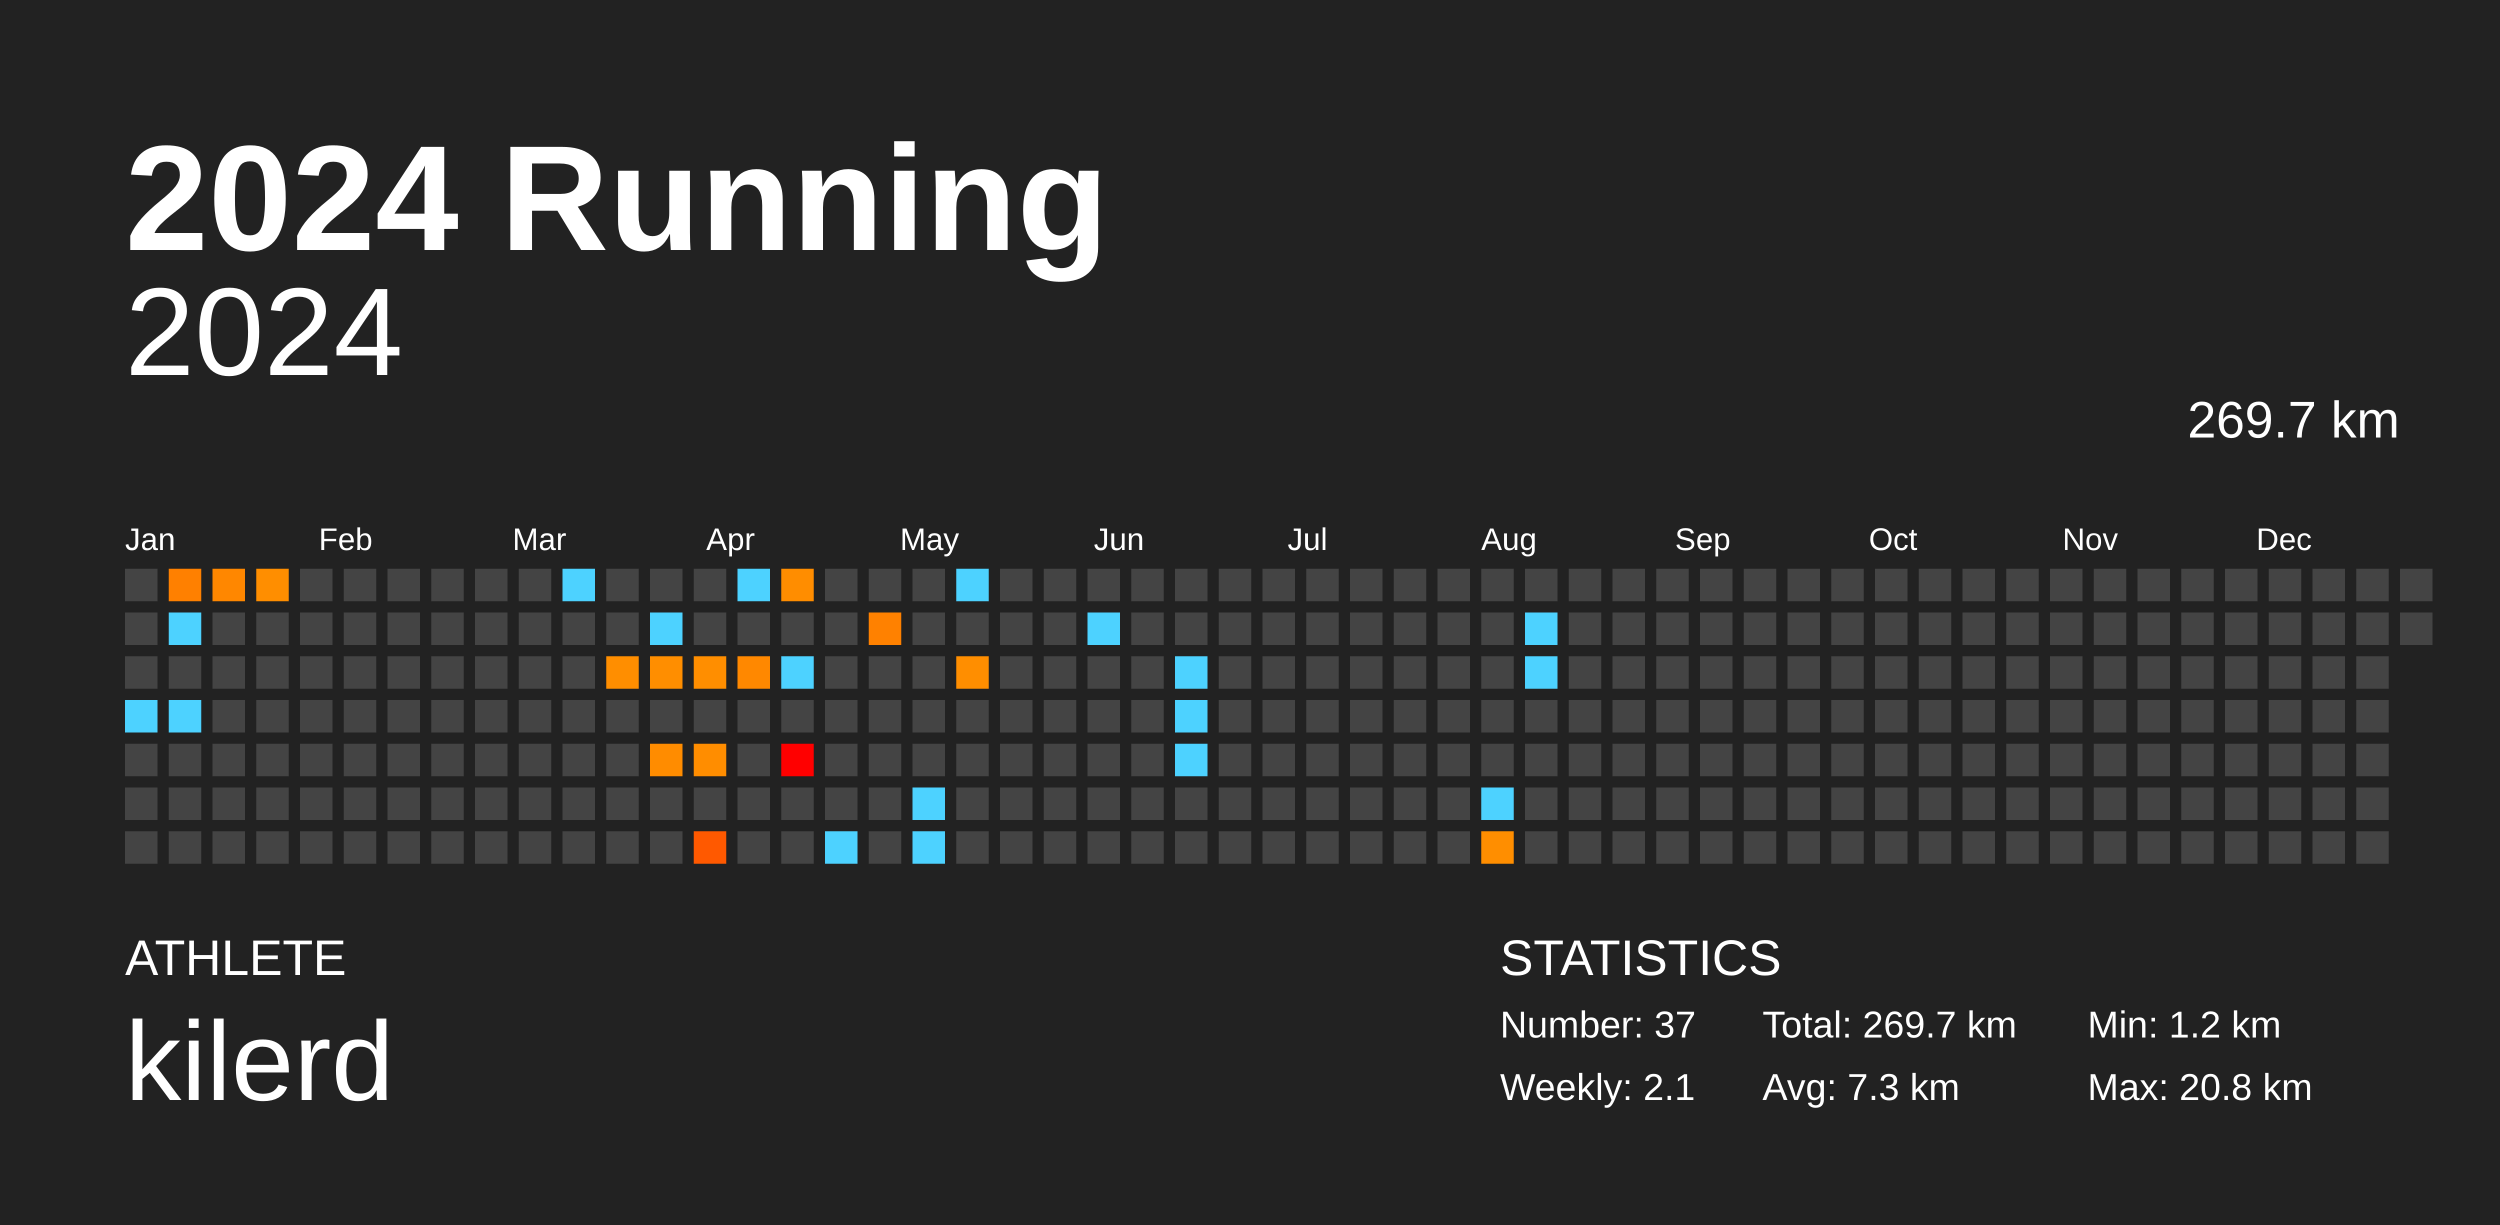
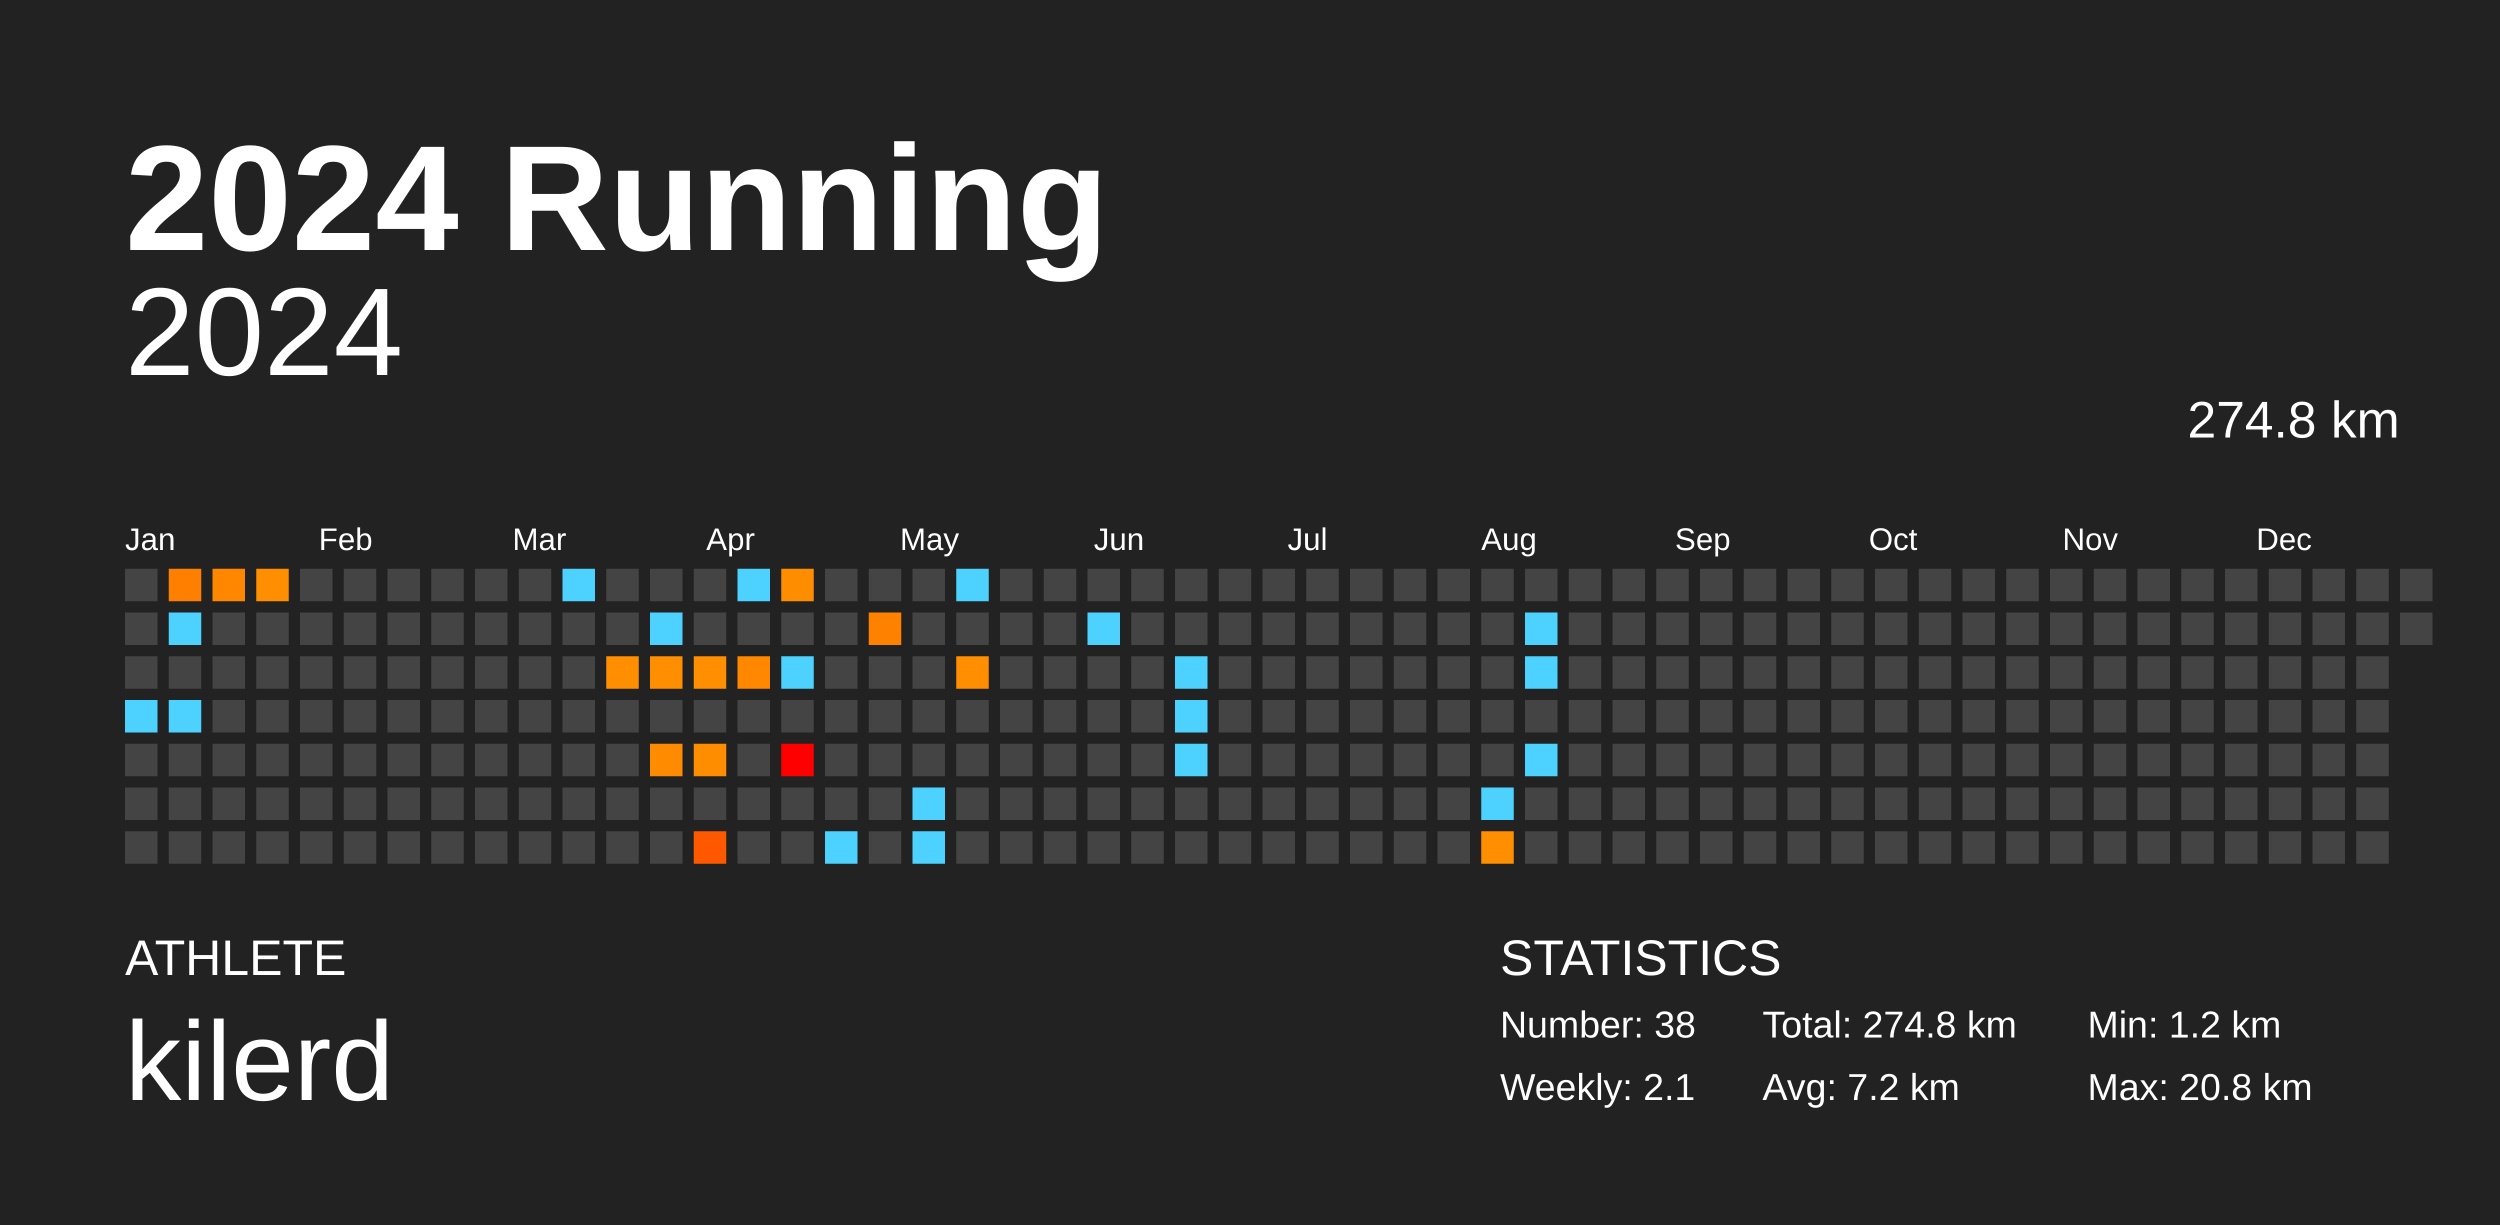
<svg xmlns="http://www.w3.org/2000/svg" baseProfile="full" height="98mm" version="1.1" viewBox="0,0,200,98" width="200mm">
  <defs />
  <rect fill="#222222" height="98" width="200" x="0" y="0" />
  <text fill="#FFFFFF" style="font-size:12px; font-family:Arial; font-weight:bold;" x="10" y="20">2024 Running</text>
  <text fill="#FFFFFF" style="font-size:4px; font-family:Arial" x="10" y="78">ATHLETE</text>
  <text fill="#FFFFFF" style="font-size:9px; font-family:Arial" x="10" y="88">kilerd</text>
  <text fill="#FFFFFF" style="font-size:4px; font-family:Arial" x="120" y="78">STATISTICS</text>
-   <text fill="#FFFFFF" style="font-size:3px; font-family:Arial" x="120" y="83">Number: 37</text>
+   <text fill="#FFFFFF" style="font-size:3px; font-family:Arial" x="120" y="83">Number: 38</text>
  <text fill="#FFFFFF" style="font-size:3px; font-family:Arial" x="120" y="88">Weekly: 2.1</text>
-   <text fill="#FFFFFF" style="font-size:3px; font-family:Arial" x="141" y="83">Total: 269.7 km</text>
-   <text fill="#FFFFFF" style="font-size:3px; font-family:Arial" x="141" y="88">Avg: 7.3 km</text>
+   <text fill="#FFFFFF" style="font-size:3px; font-family:Arial" x="141" y="83">Total: 274.8 km</text>
+   <text fill="#FFFFFF" style="font-size:3px; font-family:Arial" x="141" y="88">Avg: 7.2 km</text>
  <text fill="#FFFFFF" style="font-size:3px; font-family:Arial" x="167" y="83">Min: 1.2 km</text>
  <text fill="#FFFFFF" style="font-size:3px; font-family:Arial" x="167" y="88">Max: 20.8 km</text>
  <text alignment-baseline="hanging" fill="#FFFFFF" style="font-size:10.0px; font-family:Arial;" x="10" y="30">2024</text>
-   <text alignment-baseline="hanging" fill="#FFFFFF" style="font-size:4.125px; font-family:Arial;" x="175" y="35">269.7 km</text>
+   <text alignment-baseline="hanging" fill="#FFFFFF" style="font-size:4.125px; font-family:Arial;" x="175" y="35">274.8 km</text>
  <text fill="#FFFFFF" style="font-size:2.5px; font-family:Arial" x="10.0" y="44">Jan</text>
  <text fill="#FFFFFF" style="font-size:2.5px; font-family:Arial" x="25.5" y="44">Feb</text>
  <text fill="#FFFFFF" style="font-size:2.5px; font-family:Arial" x="41.0" y="44">Mar</text>
  <text fill="#FFFFFF" style="font-size:2.5px; font-family:Arial" x="56.5" y="44">Apr</text>
  <text fill="#FFFFFF" style="font-size:2.5px; font-family:Arial" x="72.0" y="44">May</text>
  <text fill="#FFFFFF" style="font-size:2.5px; font-family:Arial" x="87.5" y="44">Jun</text>
  <text fill="#FFFFFF" style="font-size:2.5px; font-family:Arial" x="103.0" y="44">Jul</text>
  <text fill="#FFFFFF" style="font-size:2.5px; font-family:Arial" x="118.5" y="44">Aug</text>
  <text fill="#FFFFFF" style="font-size:2.5px; font-family:Arial" x="134.0" y="44">Sep</text>
  <text fill="#FFFFFF" style="font-size:2.5px; font-family:Arial" x="149.5" y="44">Oct</text>
  <text fill="#FFFFFF" style="font-size:2.5px; font-family:Arial" x="165.0" y="44">Nov</text>
  <text fill="#FFFFFF" style="font-size:2.5px; font-family:Arial" x="180.5" y="44">Dec</text>
  <rect fill="#444444" height="2.6" width="2.6" x="10.0" y="45.5" />
  <rect fill="#444444" height="2.6" width="2.6" x="10.0" y="49.0" />
  <rect fill="#444444" height="2.6" width="2.6" x="10.0" y="52.5" />
  <rect fill="#4dd2ff" height="2.6" width="2.6" x="10.0" y="56.0" />
  <rect fill="#444444" height="2.6" width="2.6" x="10.0" y="59.5" />
  <rect fill="#444444" height="2.6" width="2.6" x="10.0" y="63.0" />
  <rect fill="#444444" height="2.6" width="2.6" x="10.0" y="66.5" />
  <rect fill="#ff8000" height="2.6" width="2.6" x="13.5" y="45.5" />
  <rect fill="#4dd2ff" height="2.6" width="2.6" x="13.5" y="49.0" />
  <rect fill="#444444" height="2.6" width="2.6" x="13.5" y="52.5" />
  <rect fill="#4dd2ff" height="2.6" width="2.6" x="13.5" y="56.0" />
  <rect fill="#444444" height="2.6" width="2.6" x="13.5" y="59.5" />
  <rect fill="#444444" height="2.6" width="2.6" x="13.5" y="63.0" />
  <rect fill="#444444" height="2.6" width="2.6" x="13.5" y="66.5" />
  <rect fill="#ff8700" height="2.6" width="2.6" x="17.0" y="45.5" />
  <rect fill="#444444" height="2.6" width="2.6" x="17.0" y="49.0" />
  <rect fill="#444444" height="2.6" width="2.6" x="17.0" y="52.5" />
  <rect fill="#444444" height="2.6" width="2.6" x="17.0" y="56.0" />
  <rect fill="#444444" height="2.6" width="2.6" x="17.0" y="59.5" />
  <rect fill="#444444" height="2.6" width="2.6" x="17.0" y="63.0" />
  <rect fill="#444444" height="2.6" width="2.6" x="17.0" y="66.5" />
  <rect fill="#ff8e00" height="2.6" width="2.6" x="20.5" y="45.5" />
  <rect fill="#444444" height="2.6" width="2.6" x="20.5" y="49.0" />
  <rect fill="#444444" height="2.6" width="2.6" x="20.5" y="52.5" />
  <rect fill="#444444" height="2.6" width="2.6" x="20.5" y="56.0" />
  <rect fill="#444444" height="2.6" width="2.6" x="20.5" y="59.5" />
  <rect fill="#444444" height="2.6" width="2.6" x="20.5" y="63.0" />
  <rect fill="#444444" height="2.6" width="2.6" x="20.5" y="66.5" />
  <rect fill="#444444" height="2.6" width="2.6" x="24.0" y="45.5" />
  <rect fill="#444444" height="2.6" width="2.6" x="24.0" y="49.0" />
  <rect fill="#444444" height="2.6" width="2.6" x="24.0" y="52.5" />
  <rect fill="#444444" height="2.6" width="2.6" x="24.0" y="56.0" />
  <rect fill="#444444" height="2.6" width="2.6" x="24.0" y="59.5" />
  <rect fill="#444444" height="2.6" width="2.6" x="24.0" y="63.0" />
  <rect fill="#444444" height="2.6" width="2.6" x="24.0" y="66.5" />
  <rect fill="#444444" height="2.6" width="2.6" x="27.5" y="45.5" />
  <rect fill="#444444" height="2.6" width="2.6" x="27.5" y="49.0" />
  <rect fill="#444444" height="2.6" width="2.6" x="27.5" y="52.5" />
  <rect fill="#444444" height="2.6" width="2.6" x="27.5" y="56.0" />
  <rect fill="#444444" height="2.6" width="2.6" x="27.5" y="59.5" />
  <rect fill="#444444" height="2.6" width="2.6" x="27.5" y="63.0" />
  <rect fill="#444444" height="2.6" width="2.6" x="27.5" y="66.5" />
  <rect fill="#444444" height="2.6" width="2.6" x="31.0" y="45.5" />
  <rect fill="#444444" height="2.6" width="2.6" x="31.0" y="49.0" />
  <rect fill="#444444" height="2.6" width="2.6" x="31.0" y="52.5" />
  <rect fill="#444444" height="2.6" width="2.6" x="31.0" y="56.0" />
  <rect fill="#444444" height="2.6" width="2.6" x="31.0" y="59.5" />
  <rect fill="#444444" height="2.6" width="2.6" x="31.0" y="63.0" />
  <rect fill="#444444" height="2.6" width="2.6" x="31.0" y="66.5" />
  <rect fill="#444444" height="2.6" width="2.6" x="34.5" y="45.5" />
  <rect fill="#444444" height="2.6" width="2.6" x="34.5" y="49.0" />
  <rect fill="#444444" height="2.6" width="2.6" x="34.5" y="52.5" />
  <rect fill="#444444" height="2.6" width="2.6" x="34.5" y="56.0" />
  <rect fill="#444444" height="2.6" width="2.6" x="34.5" y="59.5" />
  <rect fill="#444444" height="2.6" width="2.6" x="34.5" y="63.0" />
  <rect fill="#444444" height="2.6" width="2.6" x="34.5" y="66.5" />
  <rect fill="#444444" height="2.6" width="2.6" x="38.0" y="45.5" />
  <rect fill="#444444" height="2.6" width="2.6" x="38.0" y="49.0" />
  <rect fill="#444444" height="2.6" width="2.6" x="38.0" y="52.5" />
  <rect fill="#444444" height="2.6" width="2.6" x="38.0" y="56.0" />
  <rect fill="#444444" height="2.6" width="2.6" x="38.0" y="59.5" />
  <rect fill="#444444" height="2.6" width="2.6" x="38.0" y="63.0" />
  <rect fill="#444444" height="2.6" width="2.6" x="38.0" y="66.5" />
  <rect fill="#444444" height="2.6" width="2.6" x="41.5" y="45.5" />
  <rect fill="#444444" height="2.6" width="2.6" x="41.5" y="49.0" />
  <rect fill="#444444" height="2.6" width="2.6" x="41.5" y="52.5" />
  <rect fill="#444444" height="2.6" width="2.6" x="41.5" y="56.0" />
  <rect fill="#444444" height="2.6" width="2.6" x="41.5" y="59.5" />
  <rect fill="#444444" height="2.6" width="2.6" x="41.5" y="63.0" />
  <rect fill="#444444" height="2.6" width="2.6" x="41.5" y="66.5" />
  <rect fill="#4dd2ff" height="2.6" width="2.6" x="45.0" y="45.5" />
  <rect fill="#444444" height="2.6" width="2.6" x="45.0" y="49.0" />
  <rect fill="#444444" height="2.6" width="2.6" x="45.0" y="52.5" />
  <rect fill="#444444" height="2.6" width="2.6" x="45.0" y="56.0" />
  <rect fill="#444444" height="2.6" width="2.6" x="45.0" y="59.5" />
  <rect fill="#444444" height="2.6" width="2.6" x="45.0" y="63.0" />
  <rect fill="#444444" height="2.6" width="2.6" x="45.0" y="66.5" />
  <rect fill="#444444" height="2.6" width="2.6" x="48.5" y="45.5" />
  <rect fill="#444444" height="2.6" width="2.6" x="48.5" y="49.0" />
  <rect fill="#ff8e00" height="2.6" width="2.6" x="48.5" y="52.5" />
  <rect fill="#444444" height="2.6" width="2.6" x="48.5" y="56.0" />
  <rect fill="#444444" height="2.6" width="2.6" x="48.5" y="59.5" />
  <rect fill="#444444" height="2.6" width="2.6" x="48.5" y="63.0" />
  <rect fill="#444444" height="2.6" width="2.6" x="48.5" y="66.5" />
  <rect fill="#444444" height="2.6" width="2.6" x="52.0" y="45.5" />
  <rect fill="#4dd2ff" height="2.6" width="2.6" x="52.0" y="49.0" />
  <rect fill="#ff8e00" height="2.6" width="2.6" x="52.0" y="52.5" />
  <rect fill="#444444" height="2.6" width="2.6" x="52.0" y="56.0" />
  <rect fill="#ff8c00" height="2.6" width="2.6" x="52.0" y="59.5" />
  <rect fill="#444444" height="2.6" width="2.6" x="52.0" y="63.0" />
  <rect fill="#444444" height="2.6" width="2.6" x="52.0" y="66.5" />
  <rect fill="#444444" height="2.6" width="2.6" x="55.5" y="45.5" />
  <rect fill="#444444" height="2.6" width="2.6" x="55.5" y="49.0" />
  <rect fill="#ff8e00" height="2.6" width="2.6" x="55.5" y="52.5" />
  <rect fill="#444444" height="2.6" width="2.6" x="55.5" y="56.0" />
  <rect fill="#ff8d00" height="2.6" width="2.6" x="55.5" y="59.5" />
  <rect fill="#444444" height="2.6" width="2.6" x="55.5" y="63.0" />
  <rect fill="#ff5900" height="2.6" width="2.6" x="55.5" y="66.5" />
  <rect fill="#4dd2ff" height="2.6" width="2.6" x="59.0" y="45.5" />
  <rect fill="#444444" height="2.6" width="2.6" x="59.0" y="49.0" />
  <rect fill="#ff8800" height="2.6" width="2.6" x="59.0" y="52.5" />
  <rect fill="#444444" height="2.6" width="2.6" x="59.0" y="56.0" />
  <rect fill="#444444" height="2.6" width="2.6" x="59.0" y="59.5" />
  <rect fill="#444444" height="2.6" width="2.6" x="59.0" y="63.0" />
  <rect fill="#444444" height="2.6" width="2.6" x="59.0" y="66.5" />
  <rect fill="#ff8d00" height="2.6" width="2.6" x="62.5" y="45.5" />
  <rect fill="#444444" height="2.6" width="2.6" x="62.5" y="49.0" />
  <rect fill="#4dd2ff" height="2.6" width="2.6" x="62.5" y="52.5" />
  <rect fill="#444444" height="2.6" width="2.6" x="62.5" y="56.0" />
  <rect fill="red" height="2.6" width="2.6" x="62.5" y="59.5" />
  <rect fill="#444444" height="2.6" width="2.6" x="62.5" y="63.0" />
  <rect fill="#444444" height="2.6" width="2.6" x="62.5" y="66.5" />
  <rect fill="#444444" height="2.6" width="2.6" x="66.0" y="45.5" />
  <rect fill="#444444" height="2.6" width="2.6" x="66.0" y="49.0" />
  <rect fill="#444444" height="2.6" width="2.6" x="66.0" y="52.5" />
  <rect fill="#444444" height="2.6" width="2.6" x="66.0" y="56.0" />
  <rect fill="#444444" height="2.6" width="2.6" x="66.0" y="59.5" />
  <rect fill="#444444" height="2.6" width="2.6" x="66.0" y="63.0" />
  <rect fill="#4dd2ff" height="2.6" width="2.6" x="66.0" y="66.5" />
  <rect fill="#444444" height="2.6" width="2.6" x="69.5" y="45.5" />
  <rect fill="#ff8100" height="2.6" width="2.6" x="69.5" y="49.0" />
  <rect fill="#444444" height="2.6" width="2.6" x="69.5" y="52.5" />
  <rect fill="#444444" height="2.6" width="2.6" x="69.5" y="56.0" />
  <rect fill="#444444" height="2.6" width="2.6" x="69.5" y="59.5" />
  <rect fill="#444444" height="2.6" width="2.6" x="69.5" y="63.0" />
  <rect fill="#444444" height="2.6" width="2.6" x="69.5" y="66.5" />
  <rect fill="#444444" height="2.6" width="2.6" x="73.0" y="45.5" />
  <rect fill="#444444" height="2.6" width="2.6" x="73.0" y="49.0" />
  <rect fill="#444444" height="2.6" width="2.6" x="73.0" y="52.5" />
  <rect fill="#444444" height="2.6" width="2.6" x="73.0" y="56.0" />
  <rect fill="#444444" height="2.6" width="2.6" x="73.0" y="59.5" />
  <rect fill="#4dd2ff" height="2.6" width="2.6" x="73.0" y="63.0" />
  <rect fill="#4dd2ff" height="2.6" width="2.6" x="73.0" y="66.5" />
  <rect fill="#4dd2ff" height="2.6" width="2.6" x="76.5" y="45.5" />
  <rect fill="#444444" height="2.6" width="2.6" x="76.5" y="49.0" />
  <rect fill="#ff8e00" height="2.6" width="2.6" x="76.5" y="52.5" />
  <rect fill="#444444" height="2.6" width="2.6" x="76.5" y="56.0" />
  <rect fill="#444444" height="2.6" width="2.6" x="76.5" y="59.5" />
  <rect fill="#444444" height="2.6" width="2.6" x="76.5" y="63.0" />
  <rect fill="#444444" height="2.6" width="2.6" x="76.5" y="66.5" />
  <rect fill="#444444" height="2.6" width="2.6" x="80.0" y="45.5" />
  <rect fill="#444444" height="2.6" width="2.6" x="80.0" y="49.0" />
  <rect fill="#444444" height="2.6" width="2.6" x="80.0" y="52.5" />
  <rect fill="#444444" height="2.6" width="2.6" x="80.0" y="56.0" />
  <rect fill="#444444" height="2.6" width="2.6" x="80.0" y="59.5" />
  <rect fill="#444444" height="2.6" width="2.6" x="80.0" y="63.0" />
  <rect fill="#444444" height="2.6" width="2.6" x="80.0" y="66.5" />
  <rect fill="#444444" height="2.6" width="2.6" x="83.5" y="45.5" />
  <rect fill="#444444" height="2.6" width="2.6" x="83.5" y="49.0" />
  <rect fill="#444444" height="2.6" width="2.6" x="83.5" y="52.5" />
  <rect fill="#444444" height="2.6" width="2.6" x="83.5" y="56.0" />
  <rect fill="#444444" height="2.6" width="2.6" x="83.5" y="59.5" />
  <rect fill="#444444" height="2.6" width="2.6" x="83.5" y="63.0" />
  <rect fill="#444444" height="2.6" width="2.6" x="83.5" y="66.5" />
  <rect fill="#444444" height="2.6" width="2.6" x="87.0" y="45.5" />
  <rect fill="#4dd2ff" height="2.6" width="2.6" x="87.0" y="49.0" />
  <rect fill="#444444" height="2.6" width="2.6" x="87.0" y="52.5" />
  <rect fill="#444444" height="2.6" width="2.6" x="87.0" y="56.0" />
  <rect fill="#444444" height="2.6" width="2.6" x="87.0" y="59.5" />
  <rect fill="#444444" height="2.6" width="2.6" x="87.0" y="63.0" />
  <rect fill="#444444" height="2.6" width="2.6" x="87.0" y="66.5" />
  <rect fill="#444444" height="2.6" width="2.6" x="90.5" y="45.5" />
  <rect fill="#444444" height="2.6" width="2.6" x="90.5" y="49.0" />
  <rect fill="#444444" height="2.6" width="2.6" x="90.5" y="52.5" />
  <rect fill="#444444" height="2.6" width="2.6" x="90.5" y="56.0" />
  <rect fill="#444444" height="2.6" width="2.6" x="90.5" y="59.5" />
  <rect fill="#444444" height="2.6" width="2.6" x="90.5" y="63.0" />
  <rect fill="#444444" height="2.6" width="2.6" x="90.5" y="66.5" />
  <rect fill="#444444" height="2.6" width="2.6" x="94.0" y="45.5" />
  <rect fill="#444444" height="2.6" width="2.6" x="94.0" y="49.0" />
  <rect fill="#4dd2ff" height="2.6" width="2.6" x="94.0" y="52.5" />
  <rect fill="#4dd2ff" height="2.6" width="2.6" x="94.0" y="56.0" />
  <rect fill="#4dd2ff" height="2.6" width="2.6" x="94.0" y="59.5" />
  <rect fill="#444444" height="2.6" width="2.6" x="94.0" y="63.0" />
  <rect fill="#444444" height="2.6" width="2.6" x="94.0" y="66.5" />
  <rect fill="#444444" height="2.6" width="2.6" x="97.5" y="45.5" />
  <rect fill="#444444" height="2.6" width="2.6" x="97.5" y="49.0" />
  <rect fill="#444444" height="2.6" width="2.6" x="97.5" y="52.5" />
  <rect fill="#444444" height="2.6" width="2.6" x="97.5" y="56.0" />
  <rect fill="#444444" height="2.6" width="2.6" x="97.5" y="59.5" />
  <rect fill="#444444" height="2.6" width="2.6" x="97.5" y="63.0" />
  <rect fill="#444444" height="2.6" width="2.6" x="97.5" y="66.5" />
  <rect fill="#444444" height="2.6" width="2.6" x="101.0" y="45.5" />
  <rect fill="#444444" height="2.6" width="2.6" x="101.0" y="49.0" />
  <rect fill="#444444" height="2.6" width="2.6" x="101.0" y="52.5" />
  <rect fill="#444444" height="2.6" width="2.6" x="101.0" y="56.0" />
  <rect fill="#444444" height="2.6" width="2.6" x="101.0" y="59.5" />
  <rect fill="#444444" height="2.6" width="2.6" x="101.0" y="63.0" />
  <rect fill="#444444" height="2.6" width="2.6" x="101.0" y="66.5" />
  <rect fill="#444444" height="2.6" width="2.6" x="104.5" y="45.5" />
  <rect fill="#444444" height="2.6" width="2.6" x="104.5" y="49.0" />
  <rect fill="#444444" height="2.6" width="2.6" x="104.5" y="52.5" />
  <rect fill="#444444" height="2.6" width="2.6" x="104.5" y="56.0" />
  <rect fill="#444444" height="2.6" width="2.6" x="104.5" y="59.5" />
  <rect fill="#444444" height="2.6" width="2.6" x="104.5" y="63.0" />
  <rect fill="#444444" height="2.6" width="2.6" x="104.5" y="66.5" />
  <rect fill="#444444" height="2.6" width="2.6" x="108.0" y="45.5" />
  <rect fill="#444444" height="2.6" width="2.6" x="108.0" y="49.0" />
  <rect fill="#444444" height="2.6" width="2.6" x="108.0" y="52.5" />
  <rect fill="#444444" height="2.6" width="2.6" x="108.0" y="56.0" />
  <rect fill="#444444" height="2.6" width="2.6" x="108.0" y="59.5" />
  <rect fill="#444444" height="2.6" width="2.6" x="108.0" y="63.0" />
  <rect fill="#444444" height="2.6" width="2.6" x="108.0" y="66.5" />
  <rect fill="#444444" height="2.6" width="2.6" x="111.5" y="45.5" />
  <rect fill="#444444" height="2.6" width="2.6" x="111.5" y="49.0" />
  <rect fill="#444444" height="2.6" width="2.6" x="111.5" y="52.5" />
  <rect fill="#444444" height="2.6" width="2.6" x="111.5" y="56.0" />
  <rect fill="#444444" height="2.6" width="2.6" x="111.5" y="59.5" />
  <rect fill="#444444" height="2.6" width="2.6" x="111.5" y="63.0" />
  <rect fill="#444444" height="2.6" width="2.6" x="111.5" y="66.5" />
  <rect fill="#444444" height="2.6" width="2.6" x="115.0" y="45.5" />
  <rect fill="#444444" height="2.6" width="2.6" x="115.0" y="49.0" />
  <rect fill="#444444" height="2.6" width="2.6" x="115.0" y="52.5" />
  <rect fill="#444444" height="2.6" width="2.6" x="115.0" y="56.0" />
  <rect fill="#444444" height="2.6" width="2.6" x="115.0" y="59.5" />
  <rect fill="#444444" height="2.6" width="2.6" x="115.0" y="63.0" />
  <rect fill="#444444" height="2.6" width="2.6" x="115.0" y="66.5" />
  <rect fill="#444444" height="2.6" width="2.6" x="118.5" y="45.5" />
  <rect fill="#444444" height="2.6" width="2.6" x="118.5" y="49.0" />
  <rect fill="#444444" height="2.6" width="2.6" x="118.5" y="52.5" />
  <rect fill="#444444" height="2.6" width="2.6" x="118.5" y="56.0" />
  <rect fill="#444444" height="2.6" width="2.6" x="118.5" y="59.5" />
  <rect fill="#4dd2ff" height="2.6" width="2.6" x="118.5" y="63.0" />
  <rect fill="#ff8e00" height="2.6" width="2.6" x="118.5" y="66.5" />
  <rect fill="#444444" height="2.6" width="2.6" x="122.0" y="45.5" />
  <rect fill="#4dd2ff" height="2.6" width="2.6" x="122.0" y="49.0" />
  <rect fill="#4dd2ff" height="2.6" width="2.6" x="122.0" y="52.5" />
  <rect fill="#444444" height="2.6" width="2.6" x="122.0" y="56.0" />
-   <rect fill="#444444" height="2.6" width="2.6" x="122.0" y="59.5" />
+   <rect fill="#4dd2ff" height="2.6" width="2.6" x="122.0" y="59.5" />
  <rect fill="#444444" height="2.6" width="2.6" x="122.0" y="63.0" />
  <rect fill="#444444" height="2.6" width="2.6" x="122.0" y="66.5" />
  <rect fill="#444444" height="2.6" width="2.6" x="125.5" y="45.5" />
  <rect fill="#444444" height="2.6" width="2.6" x="125.5" y="49.0" />
  <rect fill="#444444" height="2.6" width="2.6" x="125.5" y="52.5" />
  <rect fill="#444444" height="2.6" width="2.6" x="125.5" y="56.0" />
  <rect fill="#444444" height="2.6" width="2.6" x="125.5" y="59.5" />
  <rect fill="#444444" height="2.6" width="2.6" x="125.5" y="63.0" />
  <rect fill="#444444" height="2.6" width="2.6" x="125.5" y="66.5" />
  <rect fill="#444444" height="2.6" width="2.6" x="129.0" y="45.5" />
  <rect fill="#444444" height="2.6" width="2.6" x="129.0" y="49.0" />
  <rect fill="#444444" height="2.6" width="2.6" x="129.0" y="52.5" />
  <rect fill="#444444" height="2.6" width="2.6" x="129.0" y="56.0" />
  <rect fill="#444444" height="2.6" width="2.6" x="129.0" y="59.5" />
  <rect fill="#444444" height="2.6" width="2.6" x="129.0" y="63.0" />
  <rect fill="#444444" height="2.6" width="2.6" x="129.0" y="66.5" />
  <rect fill="#444444" height="2.6" width="2.6" x="132.5" y="45.5" />
  <rect fill="#444444" height="2.6" width="2.6" x="132.5" y="49.0" />
  <rect fill="#444444" height="2.6" width="2.6" x="132.5" y="52.5" />
  <rect fill="#444444" height="2.6" width="2.6" x="132.5" y="56.0" />
  <rect fill="#444444" height="2.6" width="2.6" x="132.5" y="59.5" />
  <rect fill="#444444" height="2.6" width="2.6" x="132.5" y="63.0" />
  <rect fill="#444444" height="2.6" width="2.6" x="132.5" y="66.5" />
  <rect fill="#444444" height="2.6" width="2.6" x="136.0" y="45.5" />
  <rect fill="#444444" height="2.6" width="2.6" x="136.0" y="49.0" />
  <rect fill="#444444" height="2.6" width="2.6" x="136.0" y="52.5" />
  <rect fill="#444444" height="2.6" width="2.6" x="136.0" y="56.0" />
  <rect fill="#444444" height="2.6" width="2.6" x="136.0" y="59.5" />
  <rect fill="#444444" height="2.6" width="2.6" x="136.0" y="63.0" />
  <rect fill="#444444" height="2.6" width="2.6" x="136.0" y="66.5" />
  <rect fill="#444444" height="2.6" width="2.6" x="139.5" y="45.5" />
  <rect fill="#444444" height="2.6" width="2.6" x="139.5" y="49.0" />
  <rect fill="#444444" height="2.6" width="2.6" x="139.5" y="52.5" />
  <rect fill="#444444" height="2.6" width="2.6" x="139.5" y="56.0" />
  <rect fill="#444444" height="2.6" width="2.6" x="139.5" y="59.5" />
  <rect fill="#444444" height="2.6" width="2.6" x="139.5" y="63.0" />
  <rect fill="#444444" height="2.6" width="2.6" x="139.5" y="66.5" />
  <rect fill="#444444" height="2.6" width="2.6" x="143.0" y="45.5" />
  <rect fill="#444444" height="2.6" width="2.6" x="143.0" y="49.0" />
  <rect fill="#444444" height="2.6" width="2.6" x="143.0" y="52.5" />
  <rect fill="#444444" height="2.6" width="2.6" x="143.0" y="56.0" />
  <rect fill="#444444" height="2.6" width="2.6" x="143.0" y="59.5" />
  <rect fill="#444444" height="2.6" width="2.6" x="143.0" y="63.0" />
  <rect fill="#444444" height="2.6" width="2.6" x="143.0" y="66.5" />
  <rect fill="#444444" height="2.6" width="2.6" x="146.5" y="45.5" />
  <rect fill="#444444" height="2.6" width="2.6" x="146.5" y="49.0" />
  <rect fill="#444444" height="2.6" width="2.6" x="146.5" y="52.5" />
  <rect fill="#444444" height="2.6" width="2.6" x="146.5" y="56.0" />
  <rect fill="#444444" height="2.6" width="2.6" x="146.5" y="59.5" />
  <rect fill="#444444" height="2.6" width="2.6" x="146.5" y="63.0" />
  <rect fill="#444444" height="2.6" width="2.6" x="146.5" y="66.5" />
  <rect fill="#444444" height="2.6" width="2.6" x="150.0" y="45.5" />
  <rect fill="#444444" height="2.6" width="2.6" x="150.0" y="49.0" />
  <rect fill="#444444" height="2.6" width="2.6" x="150.0" y="52.5" />
  <rect fill="#444444" height="2.6" width="2.6" x="150.0" y="56.0" />
  <rect fill="#444444" height="2.6" width="2.6" x="150.0" y="59.5" />
  <rect fill="#444444" height="2.6" width="2.6" x="150.0" y="63.0" />
  <rect fill="#444444" height="2.6" width="2.6" x="150.0" y="66.5" />
  <rect fill="#444444" height="2.6" width="2.6" x="153.5" y="45.5" />
  <rect fill="#444444" height="2.6" width="2.6" x="153.5" y="49.0" />
  <rect fill="#444444" height="2.6" width="2.6" x="153.5" y="52.5" />
  <rect fill="#444444" height="2.6" width="2.6" x="153.5" y="56.0" />
  <rect fill="#444444" height="2.6" width="2.6" x="153.5" y="59.5" />
  <rect fill="#444444" height="2.6" width="2.6" x="153.5" y="63.0" />
  <rect fill="#444444" height="2.6" width="2.6" x="153.5" y="66.5" />
  <rect fill="#444444" height="2.6" width="2.6" x="157.0" y="45.5" />
  <rect fill="#444444" height="2.6" width="2.6" x="157.0" y="49.0" />
  <rect fill="#444444" height="2.6" width="2.6" x="157.0" y="52.5" />
  <rect fill="#444444" height="2.6" width="2.6" x="157.0" y="56.0" />
  <rect fill="#444444" height="2.6" width="2.6" x="157.0" y="59.5" />
  <rect fill="#444444" height="2.6" width="2.6" x="157.0" y="63.0" />
  <rect fill="#444444" height="2.6" width="2.6" x="157.0" y="66.5" />
  <rect fill="#444444" height="2.6" width="2.6" x="160.5" y="45.5" />
  <rect fill="#444444" height="2.6" width="2.6" x="160.5" y="49.0" />
  <rect fill="#444444" height="2.6" width="2.6" x="160.5" y="52.5" />
  <rect fill="#444444" height="2.6" width="2.6" x="160.5" y="56.0" />
  <rect fill="#444444" height="2.6" width="2.6" x="160.5" y="59.5" />
  <rect fill="#444444" height="2.6" width="2.6" x="160.5" y="63.0" />
  <rect fill="#444444" height="2.6" width="2.6" x="160.5" y="66.5" />
  <rect fill="#444444" height="2.6" width="2.6" x="164.0" y="45.5" />
  <rect fill="#444444" height="2.6" width="2.6" x="164.0" y="49.0" />
  <rect fill="#444444" height="2.6" width="2.6" x="164.0" y="52.5" />
  <rect fill="#444444" height="2.6" width="2.6" x="164.0" y="56.0" />
  <rect fill="#444444" height="2.6" width="2.6" x="164.0" y="59.5" />
  <rect fill="#444444" height="2.6" width="2.6" x="164.0" y="63.0" />
  <rect fill="#444444" height="2.6" width="2.6" x="164.0" y="66.5" />
  <rect fill="#444444" height="2.6" width="2.6" x="167.5" y="45.5" />
  <rect fill="#444444" height="2.6" width="2.6" x="167.5" y="49.0" />
  <rect fill="#444444" height="2.6" width="2.6" x="167.5" y="52.5" />
  <rect fill="#444444" height="2.6" width="2.6" x="167.5" y="56.0" />
  <rect fill="#444444" height="2.6" width="2.6" x="167.5" y="59.5" />
  <rect fill="#444444" height="2.6" width="2.6" x="167.5" y="63.0" />
  <rect fill="#444444" height="2.6" width="2.6" x="167.5" y="66.5" />
  <rect fill="#444444" height="2.6" width="2.6" x="171.0" y="45.5" />
  <rect fill="#444444" height="2.6" width="2.6" x="171.0" y="49.0" />
  <rect fill="#444444" height="2.6" width="2.6" x="171.0" y="52.5" />
  <rect fill="#444444" height="2.6" width="2.6" x="171.0" y="56.0" />
  <rect fill="#444444" height="2.6" width="2.6" x="171.0" y="59.5" />
  <rect fill="#444444" height="2.6" width="2.6" x="171.0" y="63.0" />
  <rect fill="#444444" height="2.6" width="2.6" x="171.0" y="66.5" />
  <rect fill="#444444" height="2.6" width="2.6" x="174.5" y="45.5" />
  <rect fill="#444444" height="2.6" width="2.6" x="174.5" y="49.0" />
  <rect fill="#444444" height="2.6" width="2.6" x="174.5" y="52.5" />
  <rect fill="#444444" height="2.6" width="2.6" x="174.5" y="56.0" />
  <rect fill="#444444" height="2.6" width="2.6" x="174.5" y="59.5" />
  <rect fill="#444444" height="2.6" width="2.6" x="174.5" y="63.0" />
  <rect fill="#444444" height="2.6" width="2.6" x="174.5" y="66.5" />
  <rect fill="#444444" height="2.6" width="2.6" x="178.0" y="45.5" />
  <rect fill="#444444" height="2.6" width="2.6" x="178.0" y="49.0" />
  <rect fill="#444444" height="2.6" width="2.6" x="178.0" y="52.5" />
  <rect fill="#444444" height="2.6" width="2.6" x="178.0" y="56.0" />
  <rect fill="#444444" height="2.6" width="2.6" x="178.0" y="59.5" />
  <rect fill="#444444" height="2.6" width="2.6" x="178.0" y="63.0" />
  <rect fill="#444444" height="2.6" width="2.6" x="178.0" y="66.5" />
  <rect fill="#444444" height="2.6" width="2.6" x="181.5" y="45.5" />
  <rect fill="#444444" height="2.6" width="2.6" x="181.5" y="49.0" />
  <rect fill="#444444" height="2.6" width="2.6" x="181.5" y="52.5" />
  <rect fill="#444444" height="2.6" width="2.6" x="181.5" y="56.0" />
  <rect fill="#444444" height="2.6" width="2.6" x="181.5" y="59.5" />
  <rect fill="#444444" height="2.6" width="2.6" x="181.5" y="63.0" />
  <rect fill="#444444" height="2.6" width="2.6" x="181.5" y="66.5" />
  <rect fill="#444444" height="2.6" width="2.6" x="185.0" y="45.5" />
  <rect fill="#444444" height="2.6" width="2.6" x="185.0" y="49.0" />
  <rect fill="#444444" height="2.6" width="2.6" x="185.0" y="52.5" />
  <rect fill="#444444" height="2.6" width="2.6" x="185.0" y="56.0" />
  <rect fill="#444444" height="2.6" width="2.6" x="185.0" y="59.5" />
  <rect fill="#444444" height="2.6" width="2.6" x="185.0" y="63.0" />
  <rect fill="#444444" height="2.6" width="2.6" x="185.0" y="66.5" />
  <rect fill="#444444" height="2.6" width="2.6" x="188.5" y="45.5" />
  <rect fill="#444444" height="2.6" width="2.6" x="188.5" y="49.0" />
  <rect fill="#444444" height="2.6" width="2.6" x="188.5" y="52.5" />
  <rect fill="#444444" height="2.6" width="2.6" x="188.5" y="56.0" />
  <rect fill="#444444" height="2.6" width="2.6" x="188.5" y="59.5" />
  <rect fill="#444444" height="2.6" width="2.6" x="188.5" y="63.0" />
  <rect fill="#444444" height="2.6" width="2.6" x="188.5" y="66.5" />
  <rect fill="#444444" height="2.6" width="2.6" x="192.0" y="45.5" />
  <rect fill="#444444" height="2.6" width="2.6" x="192.0" y="49.0" />
</svg>
